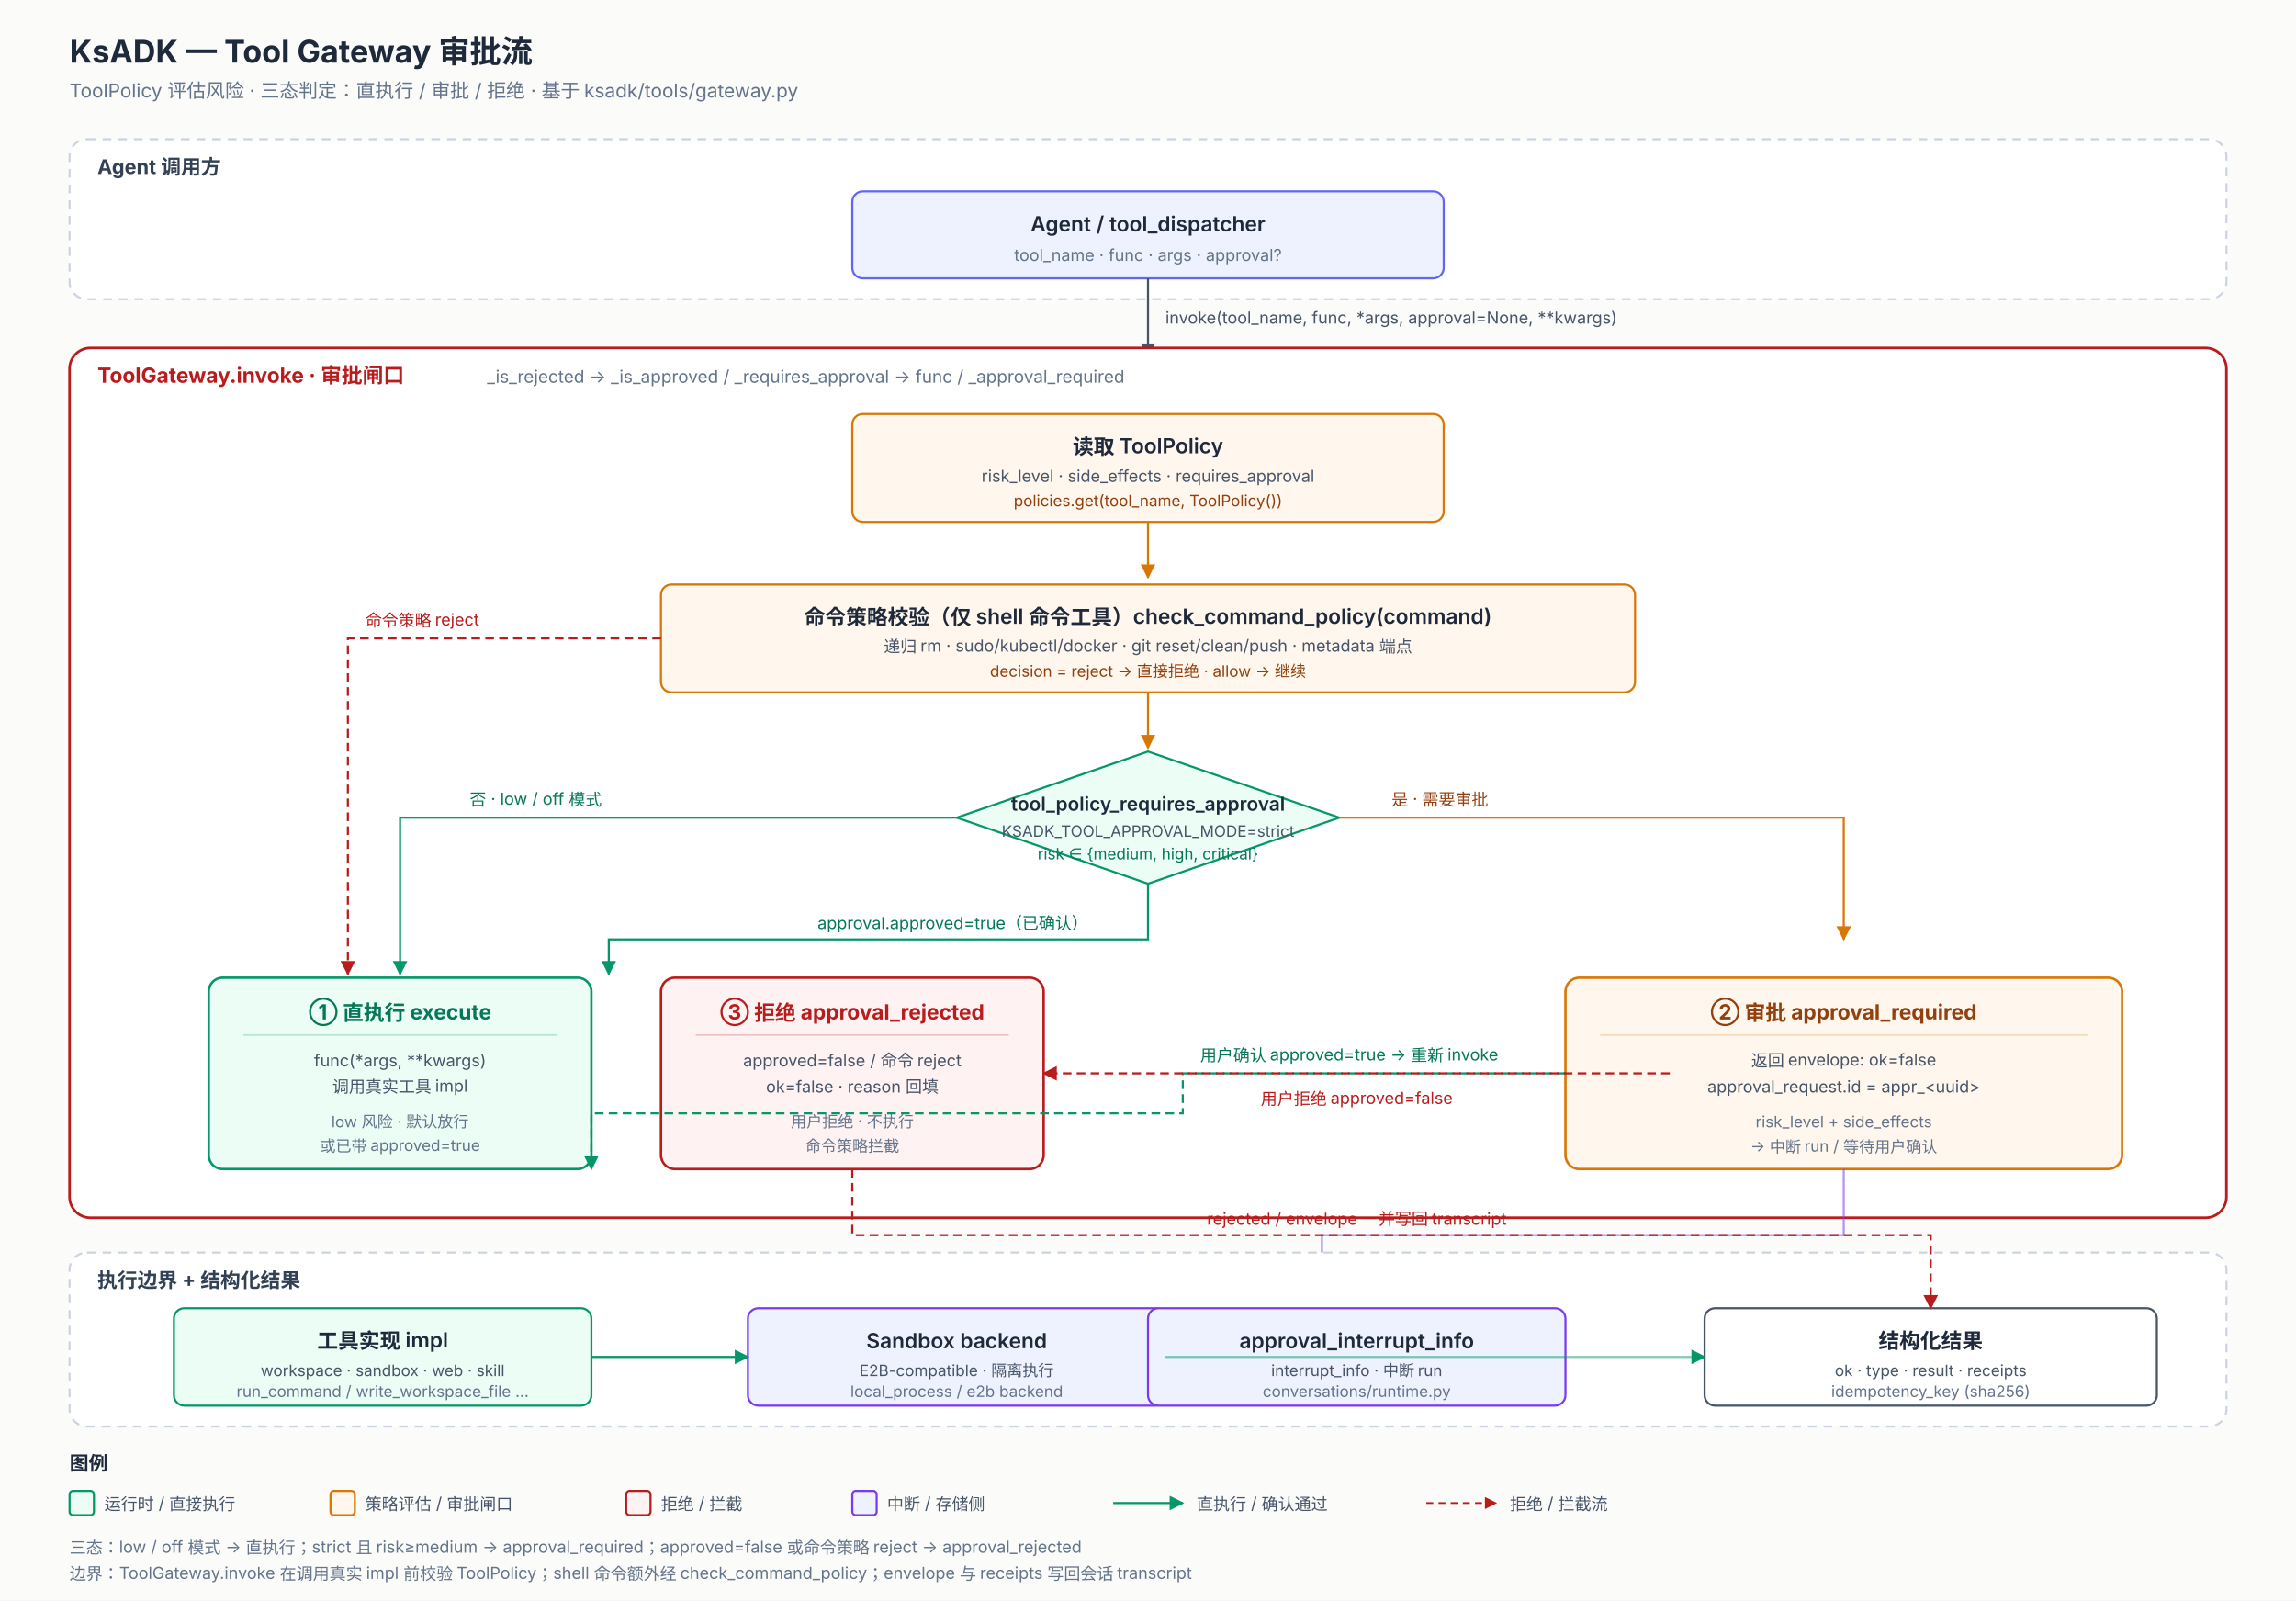
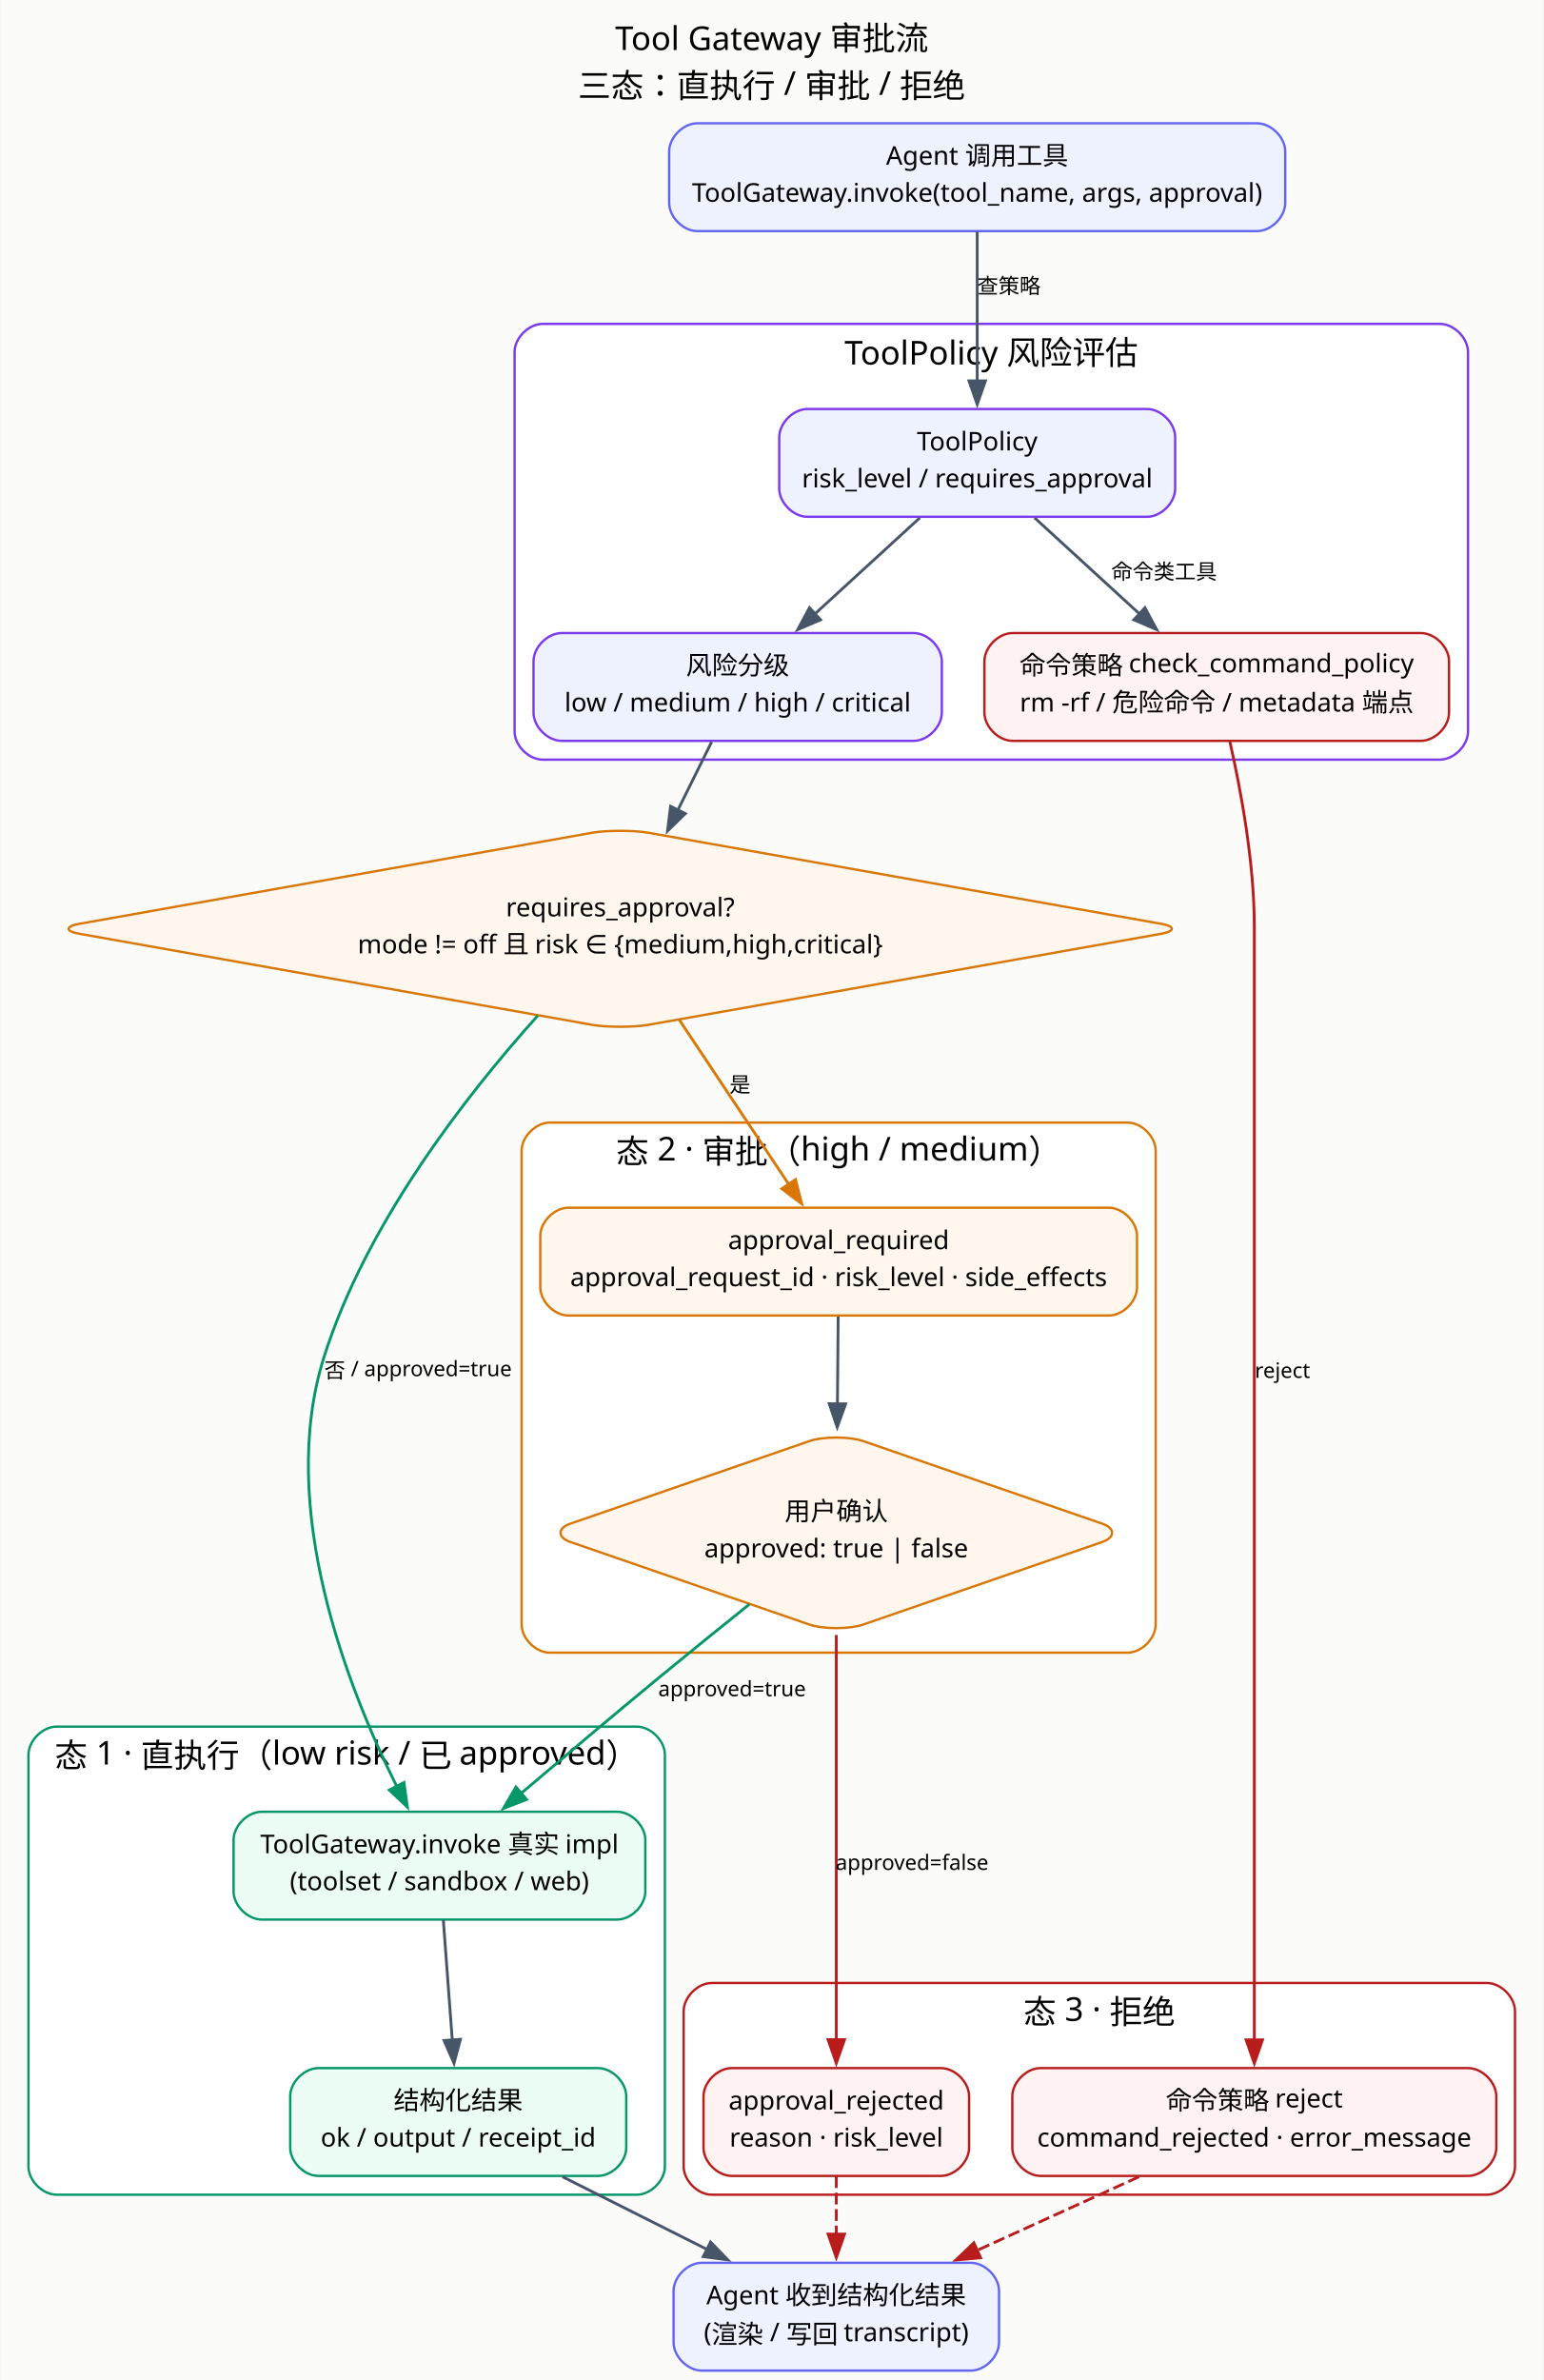
- <svg xmlns="http://www.w3.org/2000/svg" viewBox="0 0 1320 920" role="img" aria-labelledby="title desc">
+ <svg xmlns="http://www.w3.org/2000/svg" width="657pt" height="1013pt" viewBox="0.00 0.00 657.00 1013.38">
  <style>
-     text { font-family: ui-sans-serif, system-ui, -apple-system, 'PingFang SC', 'Microsoft YaHei', sans-serif; }
-     @media (prefers-color-scheme: dark) {
-       .bg-light { fill: #0f172a; }
-       rect[fill="#ffffff"] { fill: #1e293b; }
-       rect[fill="#fbfbf9"] { fill: #0f172a; }
-       rect[fill="#fff7ed"] { fill: #1e1b14; }
-       rect[fill="#ecfdf5"] { fill: #0f1f1a; }
-       rect[fill="#eef2ff"] { fill: #1a1f2e; }
-       rect[fill="#fef2f2"] { fill: #1f1414; }
-       text[fill="#0f172a"] { fill: #f1f5f9; }
-       text[fill="#1e293b"] { fill: #e2e8f0; }
-       text[fill="#334155"] { fill: #cbd5e1; }
-       text[fill="#475569"] { fill: #94a3b8; }
-       text[fill="#64748b"] { fill: #94a3b8; }
-       text[fill="#92400e"] { fill: #fbbf24; }
-       text[fill="#7c2d12"] { fill: #fed7aa; }
-       text[fill="#5b21b6"] { fill: #c4b5fd; }
-       text[fill="#7c3aed"] { fill: #a78bfa; }
-       text[fill="#047857"] { fill: #34d399; }
-       text[fill="#059669"] { fill: #34d399; }
-       text[fill="#b91c1c"] { fill: #fca5a5; }
-       rect[stroke="#cbd5e1"] { stroke: #475569; }
-       rect[stroke="#94a3b8"] { stroke: #64748b; }
-     }
-   </style>
-   <defs>
-     <marker id="ag" viewBox="0 0 10 10" refX="9" refY="5" markerWidth="7" markerHeight="7" orient="auto-start-reverse">
-       <path d="M0,0 L10,5 L0,10 z" fill="#475569" />
-     </marker>
-     <marker id="agn" viewBox="0 0 10 10" refX="9" refY="5" markerWidth="7" markerHeight="7" orient="auto-start-reverse">
-       <path d="M0,0 L10,5 L0,10 z" fill="#059669" />
-     </marker>
-     <marker id="adisp" viewBox="0 0 10 10" refX="9" refY="5" markerWidth="7" markerHeight="7" orient="auto-start-reverse">
-       <path d="M0,0 L10,5 L0,10 z" fill="#d97706" />
-     </marker>
-     <marker id="askill" viewBox="0 0 10 10" refX="9" refY="5" markerWidth="7" markerHeight="7" orient="auto-start-reverse">
-       <path d="M0,0 L10,5 L0,10 z" fill="#7c3aed" />
-     </marker>
-     <marker id="aalert" viewBox="0 0 10 10" refX="9" refY="5" markerWidth="7" markerHeight="7" orient="auto-start-reverse">
-       <path d="M0,0 L10,5 L0,10 z" fill="#b91c1c" />
-     </marker>
-   </defs>
-   <rect class="bg-light" width="1320" height="920" fill="#fbfbf9" />
-   <text x="40" y="36" font-size="18" font-weight="700" fill="#1e293b">KsADK — Tool Gateway 审批流</text>
-   <text x="40" y="56" font-size="11" fill="#64748b">ToolPolicy 评估风险 · 三态判定：直执行 / 审批 / 拒绝 · 基于 ksadk/tools/gateway.py</text>
-   <rect x="40" y="80" width="1240" height="92" rx="10" fill="#ffffff" stroke="#cbd5e1" stroke-width="1.2" stroke-dasharray="5,4" />
-   <text x="56" y="100" font-size="11.5" font-weight="700" fill="#334155">Agent 调用方</text>
-   <g>
-     <rect x="490" y="110" width="340" height="50" rx="6" fill="#eef2ff" stroke="#6366f1" stroke-width="1.2" />
-     <text x="660" y="133" font-size="12" font-weight="600" fill="#1e293b" text-anchor="middle">Agent / tool_dispatcher</text>
-     <text x="660" y="150" font-size="9.5" fill="#64748b" text-anchor="middle">tool_name · func · args · approval?</text>
-   </g>
-   <path d="M 660,160 L 660,205" fill="none" stroke="#475569" stroke-width="1.2" marker-end="url(#ag)" />
-   <text x="670" y="186" font-size="9.5" fill="#475569">invoke(tool_name, func, *args, approval=None, **kwargs)</text>
-   <rect x="40" y="200" width="1240" height="500" rx="12" fill="#ffffff" stroke="#b91c1c" stroke-width="1.5" />
-   <text x="56" y="220" font-size="12" font-weight="700" fill="#b91c1c">ToolGateway.invoke · 审批闸口</text>
-   <text x="280" y="220" font-size="10" fill="#64748b">_is_rejected → _is_approved / _requires_approval → func / _approval_required</text>
-   <g>
-     <rect x="490" y="238" width="340" height="62" rx="6" fill="#fff7ed" stroke="#d97706" stroke-width="1.2" />
-     <text x="660" y="261" font-size="12" font-weight="600" fill="#1e293b" text-anchor="middle">读取 ToolPolicy</text>
-     <text x="660" y="277" font-size="9.5" fill="#475569" text-anchor="middle">risk_level · side_effects · requires_approval</text>
-     <text x="660" y="291" font-size="9" fill="#92400e" text-anchor="middle">policies.get(tool_name, ToolPolicy())</text>
-   </g>
-   <path d="M 660,300 L 660,332" fill="none" stroke="#d97706" stroke-width="1.2" marker-end="url(#adisp)" />
-   <g>
-     <rect x="380" y="336" width="560" height="62" rx="6" fill="#fff7ed" stroke="#d97706" stroke-width="1.2" />
-     <text x="660" y="359" font-size="12" font-weight="600" fill="#1e293b" text-anchor="middle">命令策略校验（仅 shell 命令工具）check_command_policy(command)</text>
-     <text x="660" y="375" font-size="9.5" fill="#475569" text-anchor="middle">递归 rm · sudo/kubectl/docker · git reset/clean/push · metadata 端点</text>
-     <text x="660" y="389" font-size="9" fill="#92400e" text-anchor="middle">decision = reject → 直接拒绝 · allow → 继续</text>
-   </g>
-   <path d="M 380,367 L 200,367 L 200,560" fill="none" stroke="#b91c1c" stroke-width="1.2" marker-end="url(#aalert)" stroke-dasharray="5,3" />
-   <text x="210" y="360" font-size="9.5" fill="#b91c1c">命令策略 reject</text>
-   <path d="M 660,398 L 660,430" fill="none" stroke="#d97706" stroke-width="1.2" marker-end="url(#adisp)" />
-   <g>
-     <path d="M 660,432 L 770,470 L 660,508 L 550,470 Z" fill="#ecfdf5" stroke="#059669" stroke-width="1.2" />
-     <text x="660" y="466" font-size="11" font-weight="600" fill="#1e293b" text-anchor="middle">tool_policy_requires_approval</text>
-     <text x="660" y="481" font-size="9" fill="#475569" text-anchor="middle">KSADK_TOOL_APPROVAL_MODE=strict</text>
-     <text x="660" y="494" font-size="9" fill="#047857" text-anchor="middle">risk ∈ {medium, high, critical}</text>
-   </g>
-   <path d="M 550,470 L 230,470 L 230,560" fill="none" stroke="#059669" stroke-width="1.2" marker-end="url(#agn)" />
-   <text x="270" y="463" font-size="9.5" fill="#047857">否 · low / off 模式</text>
-   <path d="M 660,508 L 660,540 L 350,540 L 350,560" fill="none" stroke="#059669" stroke-width="1.2" marker-end="url(#agn)" />
-   <text x="470" y="534" font-size="9.5" fill="#047857">approval.approved=true（已确认）</text>
-   <path d="M 770,470 L 1060,470 L 1060,540" fill="none" stroke="#d97706" stroke-width="1.2" marker-end="url(#adisp)" />
-   <text x="800" y="463" font-size="9.5" fill="#92400e">是 · 需要审批</text>
-   <g>
-     <rect x="120" y="562" width="220" height="110" rx="8" fill="#ecfdf5" stroke="#059669" stroke-width="1.4" />
-     <text x="230" y="586" font-size="12" font-weight="700" fill="#047857" text-anchor="middle">① 直执行 execute</text>
-     <line x1="140" y1="595" x2="320" y2="595" stroke="#059669" stroke-width="0.5" stroke-opacity="0.4" />
-     <text x="230" y="613" font-size="9.5" fill="#475569" text-anchor="middle">func(*args, **kwargs)</text>
-     <text x="230" y="628" font-size="9.5" fill="#475569" text-anchor="middle">调用真实工具 impl</text>
-     <text x="230" y="648" font-size="9" fill="#64748b" text-anchor="middle">low 风险 · 默认放行</text>
-     <text x="230" y="662" font-size="9" fill="#64748b" text-anchor="middle">或已带 approved=true</text>
-   </g>
-   <g>
-     <rect x="900" y="562" width="320" height="110" rx="8" fill="#fff7ed" stroke="#d97706" stroke-width="1.4" />
-     <text x="1060" y="586" font-size="12" font-weight="700" fill="#92400e" text-anchor="middle">② 审批 approval_required</text>
-     <line x1="920" y1="595" x2="1200" y2="595" stroke="#d97706" stroke-width="0.5" stroke-opacity="0.4" />
-     <text x="1060" y="613" font-size="9.5" fill="#475569" text-anchor="middle">返回 envelope: ok=false</text>
-     <text x="1060" y="628" font-size="9.5" fill="#475569" text-anchor="middle">approval_request.id = appr_&lt;uuid&gt;</text>
-     <text x="1060" y="648" font-size="9" fill="#64748b" text-anchor="middle">risk_level + side_effects</text>
-     <text x="1060" y="662" font-size="9" fill="#64748b" text-anchor="middle">→ 中断 run / 等待用户确认</text>
-   </g>
-   <g>
-     <rect x="380" y="562" width="220" height="110" rx="8" fill="#fef2f2" stroke="#b91c1c" stroke-width="1.4" />
-     <text x="490" y="586" font-size="12" font-weight="700" fill="#b91c1c" text-anchor="middle">③ 拒绝 approval_rejected</text>
-     <line x1="400" y1="595" x2="580" y2="595" stroke="#b91c1c" stroke-width="0.5" stroke-opacity="0.4" />
-     <text x="490" y="613" font-size="9.5" fill="#475569" text-anchor="middle">approved=false / 命令 reject</text>
-     <text x="490" y="628" font-size="9.5" fill="#475569" text-anchor="middle">ok=false · reason 回填</text>
-     <text x="490" y="648" font-size="9" fill="#64748b" text-anchor="middle">用户拒绝 · 不执行</text>
-     <text x="490" y="662" font-size="9" fill="#64748b" text-anchor="middle">命令策略拦截</text>
-   </g>
-   <path d="M 900,617 L 680,617 L 680,640 L 340,640 L 340,672" fill="none" stroke="#059669" stroke-width="1.2" marker-end="url(#agn)" stroke-dasharray="5,3" />
-   <text x="690" y="610" font-size="9.5" fill="#047857">用户确认 approved=true → 重新 invoke</text>
-   <path d="M 960,617 L 600,617" fill="none" stroke="#b91c1c" stroke-width="1.2" marker-end="url(#aalert)" stroke-dasharray="5,3" />
-   <text x="780" y="635" font-size="9.5" fill="#b91c1c" text-anchor="middle">用户拒绝 approved=false</text>
-   <path d="M 1060,672 L 1060,710 L 760,710 L 760,755" fill="none" stroke="#7c3aed" stroke-width="1.2" marker-end="url(#askill)" stroke-opacity="0.55" />
-   <rect x="40" y="720" width="1240" height="100" rx="10" fill="#ffffff" stroke="#cbd5e1" stroke-width="1.2" stroke-dasharray="5,4" />
-   <text x="56" y="740" font-size="11.5" font-weight="700" fill="#334155">执行边界 + 结构化结果</text>
-   <g>
-     <rect x="100" y="752" width="240" height="56" rx="6" fill="#ecfdf5" stroke="#059669" stroke-width="1.2" />
-     <text x="220" y="775" font-size="12" font-weight="600" fill="#1e293b" text-anchor="middle">工具实现 impl</text>
-     <text x="220" y="791" font-size="9" fill="#475569" text-anchor="middle">workspace · sandbox · web · skill</text>
-     <text x="220" y="803" font-size="9" fill="#64748b" text-anchor="middle">run_command / write_workspace_file …</text>
-   </g>
-   <g>
-     <rect x="430" y="752" width="240" height="56" rx="6" fill="#eef2ff" stroke="#7c3aed" stroke-width="1.2" />
-     <text x="550" y="775" font-size="12" font-weight="600" fill="#1e293b" text-anchor="middle">Sandbox backend</text>
-     <text x="550" y="791" font-size="9" fill="#475569" text-anchor="middle">E2B-compatible · 隔离执行</text>
-     <text x="550" y="803" font-size="9" fill="#64748b" text-anchor="middle">local_process / e2b backend</text>
-   </g>
-   <g>
-     <rect x="660" y="752" width="240" height="56" rx="6" fill="#eef2ff" stroke="#7c3aed" stroke-width="1.2" />
-     <text x="780" y="775" font-size="12" font-weight="600" fill="#1e293b" text-anchor="middle">approval_interrupt_info</text>
-     <text x="780" y="791" font-size="9" fill="#475569" text-anchor="middle">interrupt_info · 中断 run</text>
-     <text x="780" y="803" font-size="9" fill="#64748b" text-anchor="middle">conversations/runtime.py</text>
-   </g>
-   <g>
-     <rect x="980" y="752" width="260" height="56" rx="6" fill="#ffffff" stroke="#475569" stroke-width="1.2" />
-     <text x="1110" y="775" font-size="12" font-weight="600" fill="#1e293b" text-anchor="middle">结构化结果</text>
-     <text x="1110" y="791" font-size="9" fill="#475569" text-anchor="middle">ok · type · result · receipts</text>
-     <text x="1110" y="803" font-size="9" fill="#64748b" text-anchor="middle">idempotency_key (sha256)</text>
-   </g>
-   <path d="M 340,780 L 430,780" fill="none" stroke="#059669" stroke-width="1.2" marker-end="url(#agn)" />
-   <path d="M 670,780 L 980,780" fill="none" stroke="#059669" stroke-width="1.2" marker-end="url(#agn)" stroke-opacity="0.5" />
-   <path d="M 490,672 L 490,710 L 1110,710 L 1110,752" fill="none" stroke="#b91c1c" stroke-width="1.2" marker-end="url(#aalert)" stroke-dasharray="5,3" />
-   <text x="780" y="704" font-size="9.5" fill="#b91c1c" text-anchor="middle">rejected / envelope 一并写回 transcript</text>
-   <g transform="translate(40, 845)">
-     <text x="0" y="0" font-size="11" font-weight="700" fill="#1e293b">图例</text>
-     <rect x="0" y="12" width="14" height="14" rx="2" fill="#ecfdf5" stroke="#059669" stroke-width="1.2" />
-     <text x="20" y="23" font-size="9.5" fill="#475569">运行时 / 直接执行</text>
-     <rect x="150" y="12" width="14" height="14" rx="2" fill="#fff7ed" stroke="#d97706" stroke-width="1.2" />
-     <text x="170" y="23" font-size="9.5" fill="#475569">策略评估 / 审批闸口</text>
-     <rect x="320" y="12" width="14" height="14" rx="2" fill="#fef2f2" stroke="#b91c1c" stroke-width="1.2" />
-     <text x="340" y="23" font-size="9.5" fill="#475569">拒绝 / 拦截</text>
-     <rect x="450" y="12" width="14" height="14" rx="2" fill="#eef2ff" stroke="#7c3aed" stroke-width="1.2" />
-     <text x="470" y="23" font-size="9.5" fill="#475569">中断 / 存储侧</text>
-     <line x1="600" y1="19" x2="640" y2="19" stroke="#059669" stroke-width="1.2" marker-end="url(#agn)" />
-     <text x="648" y="23" font-size="9.5" fill="#475569">直执行 / 确认通过</text>
-     <line x1="780" y1="19" x2="820" y2="19" stroke="#b91c1c" stroke-width="1" stroke-dasharray="4,3" marker-end="url(#aalert)" />
-     <text x="828" y="23" font-size="9.5" fill="#475569">拒绝 / 拦截流</text>
-     <text x="0" y="48" font-size="9.5" fill="#64748b">三态：low / off 模式 → 直执行；strict 且 risk≥medium → approval_required；approved=false 或命令策略 reject → approval_rejected</text>
-     <text x="0" y="63" font-size="9.5" fill="#64748b">边界：ToolGateway.invoke 在调用真实 impl 前校验 ToolPolicy；shell 命令额外经 check_command_policy；envelope 与 receipts 写回会话 transcript</text>
+ @media (prefers-color-scheme: dark) {
+   svg { background: #0f172a; }
+   polygon[fill="#fbfbf9"] { fill: #0f172a; }
+   path[fill="#ffffff"] { fill: #1e293b; }
+   path[fill="#fff7ed"] { fill: #1e1b14; }
+   path[fill="#ecfdf5"] { fill: #0f1f1a; }
+   path[fill="#eef2ff"] { fill: #1a1f2e; }
+   path[fill="#fef2f2"] { fill: #1f1414; }
+   text { fill: #e2e8f0 !important; }
+   path[stroke="#475569"], path[stroke="#059669"], path[stroke="#7c3aed"], path[stroke="#d97706"], path[stroke="#6366f1"], path[stroke="#b91c1c"] { stroke-opacity: 0.8; }
+ }
+ </style>
+   <g id="graph0" class="graph" transform="scale(1 1) rotate(0) translate(4 1009.38)">
+     <polygon fill="#fbfbf9" stroke="none" points="-4,4 -4,-1009.38 653,-1009.38 653,4 -4,4" />
+     <text text-anchor="middle" x="324.5" y="-988.08" font-family="PingFang SC" font-size="14.00">Tool Gateway 审批流</text>
+     <text text-anchor="middle" x="324.5" y="-967.83" font-family="PingFang SC" font-size="14.00">三态：直执行 / 审批 / 拒绝</text>
+     <g id="clust1" class="cluster">
+       <path fill="#ffffff" stroke="#7c3aed" d="M227,-685.93C227,-685.93 609,-685.93 609,-685.93 615,-685.93 621,-691.93 621,-697.93 621,-697.93 621,-859.48 621,-859.48 621,-865.48 615,-871.48 609,-871.48 609,-871.48 227,-871.48 227,-871.48 221,-871.48 215,-865.48 215,-859.48 215,-859.48 215,-697.93 215,-697.93 215,-691.93 221,-685.93 227,-685.93" />
+       <text text-anchor="middle" x="418" y="-854.18" font-family="PingFang SC" font-size="14.00">ToolPolicy 风险评估</text>
+     </g>
+     <g id="clust2" class="cluster">
+       <path fill="#ffffff" stroke="#059669" d="M20,-74.9C20,-74.9 267,-74.9 267,-74.9 273,-74.9 279,-80.9 279,-86.9 279,-86.9 279,-262.2 279,-262.2 279,-268.2 273,-274.2 267,-274.2 267,-274.2 20,-274.2 20,-274.2 14,-274.2 8,-268.2 8,-262.2 8,-262.2 8,-86.9 8,-86.9 8,-80.9 14,-74.9 20,-74.9" />
+       <text text-anchor="middle" x="143.5" y="-256.9" font-family="PingFang SC" font-size="14.00">态 1 · 直执行（low risk / 已 approved）</text>
+     </g>
+     <g id="clust3" class="cluster">
+       <path fill="#ffffff" stroke="#d97706" d="M230,-305.7C230,-305.7 476,-305.7 476,-305.7 482,-305.7 488,-311.7 488,-317.7 488,-317.7 488,-519.39 488,-519.39 488,-525.39 482,-531.39 476,-531.39 476,-531.39 230,-531.39 230,-531.39 224,-531.39 218,-525.39 218,-519.39 218,-519.39 218,-317.7 218,-317.7 218,-311.7 224,-305.7 230,-305.7" />
+       <text text-anchor="middle" x="353" y="-514.09" font-family="PingFang SC" font-size="14.00">态 2 · 审批（high / medium）</text>
+     </g>
+     <g id="clust4" class="cluster">
+       <path fill="#ffffff" stroke="#b91c1c" d="M299,-74.9C299,-74.9 629,-74.9 629,-74.9 635,-74.9 641,-80.9 641,-86.9 641,-86.9 641,-153.05 641,-153.05 641,-159.05 635,-165.05 629,-165.05 629,-165.05 299,-165.05 299,-165.05 293,-165.05 287,-159.05 287,-153.05 287,-153.05 287,-86.9 287,-86.9 287,-80.9 293,-74.9 299,-74.9" />
+       <text text-anchor="middle" x="464" y="-147.75" font-family="PingFang SC" font-size="14.00">态 3 · 拒绝</text>
+     </g>
+     <g id="node1" class="node">
+       <path fill="#eef2ff" stroke="#6366f1" d="M531.17,-956.88C531.17,-956.88 292.82,-956.88 292.82,-956.88 286.82,-956.88 280.82,-950.88 280.82,-944.88 280.82,-944.88 280.82,-922.98 280.82,-922.98 280.82,-916.98 286.82,-910.98 292.82,-910.98 292.82,-910.98 531.17,-910.98 531.17,-910.98 537.17,-910.98 543.17,-916.98 543.17,-922.98 543.17,-922.98 543.17,-944.88 543.17,-944.88 543.17,-950.88 537.17,-956.88 531.17,-956.88" />
+       <text text-anchor="middle" x="412" y="-939.23" font-family="PingFang SC" font-size="11.00">Agent 调用工具</text>
+       <text text-anchor="middle" x="412" y="-923.48" font-family="PingFang SC" font-size="11.00">ToolGateway.invoke(tool_name, args, approval)</text>
+     </g>
+     <g id="node2" class="node">
+       <path fill="#eef2ff" stroke="#7c3aed" d="M484.3,-835.23C484.3,-835.23 339.7,-835.23 339.7,-835.23 333.7,-835.23 327.7,-829.23 327.7,-823.23 327.7,-823.23 327.7,-801.33 327.7,-801.33 327.7,-795.33 333.7,-789.33 339.7,-789.33 339.7,-789.33 484.3,-789.33 484.3,-789.33 490.3,-789.33 496.3,-795.33 496.3,-801.33 496.3,-801.33 496.3,-823.23 496.3,-823.23 496.3,-829.23 490.3,-835.23 484.3,-835.23" />
+       <text text-anchor="middle" x="412" y="-817.58" font-family="PingFang SC" font-size="11.00">ToolPolicy</text>
+       <text text-anchor="middle" x="412" y="-801.83" font-family="PingFang SC" font-size="11.00">risk_level / requires_approval</text>
+     </g>
+     <g id="edge3" class="edge">
+       <path fill="none" stroke="#475569" stroke-width="1.2" d="M412,-910.71C412,-892.82 412,-867.41 412,-847.02" />
+       <polygon fill="#475569" stroke="#475569" stroke-width="1.2" points="415.5,-847.2 412,-837.2 408.5,-847.2 415.5,-847.2" />
+       <text text-anchor="middle" x="425.5" y="-884.43" font-family="PingFang SC" font-size="9.00">查策略</text>
+     </g>
+     <g id="node3" class="node">
+       <path fill="#eef2ff" stroke="#7c3aed" d="M384.93,-739.83C384.93,-739.83 235.07,-739.83 235.07,-739.83 229.07,-739.83 223.07,-733.83 223.07,-727.83 223.07,-727.83 223.07,-705.93 223.07,-705.93 223.07,-699.93 229.07,-693.93 235.07,-693.93 235.07,-693.93 384.93,-693.93 384.93,-693.93 390.93,-693.93 396.93,-699.93 396.93,-705.93 396.93,-705.93 396.93,-727.83 396.93,-727.83 396.93,-733.83 390.93,-739.83 384.93,-739.83" />
+       <text text-anchor="middle" x="310" y="-722.18" font-family="PingFang SC" font-size="11.00">风险分级</text>
+       <text text-anchor="middle" x="310" y="-706.43" font-family="PingFang SC" font-size="11.00">low / medium / high / critical</text>
+     </g>
+     <g id="edge1" class="edge">
+       <path fill="none" stroke="#475569" stroke-width="1.2" d="M387.57,-788.91C374.2,-776.66 357.44,-761.32 342.93,-748.03" />
+       <polygon fill="#475569" stroke="#475569" stroke-width="1.2" points="345.31,-745.47 335.57,-741.3 340.58,-750.63 345.31,-745.47" />
+     </g>
+     <g id="node4" class="node">
+       <path fill="#fef2f2" stroke="#b91c1c" d="M600.92,-739.83C600.92,-739.83 427.07,-739.83 427.07,-739.83 421.07,-739.83 415.07,-733.83 415.07,-727.83 415.07,-727.83 415.07,-705.93 415.07,-705.93 415.07,-699.93 421.07,-693.93 427.07,-693.93 427.07,-693.93 600.92,-693.93 600.92,-693.93 606.92,-693.93 612.92,-699.93 612.92,-705.93 612.92,-705.93 612.92,-727.83 612.92,-727.83 612.92,-733.83 606.92,-739.83 600.92,-739.83" />
+       <text text-anchor="middle" x="514" y="-722.18" font-family="PingFang SC" font-size="11.00">命令策略 check_command_policy</text>
+       <text text-anchor="middle" x="514" y="-706.43" font-family="PingFang SC" font-size="11.00">rm -rf / 危险命令 / metadata 端点</text>
+     </g>
+     <g id="edge2" class="edge">
+       <path fill="none" stroke="#475569" stroke-width="1.2" d="M436.43,-788.91C449.8,-776.66 466.56,-761.32 481.07,-748.03" />
+       <polygon fill="#475569" stroke="#475569" stroke-width="1.2" points="483.42,-750.63 488.43,-741.3 478.69,-745.47 483.42,-750.63" />
+       <text text-anchor="middle" x="491.61" y="-762.78" font-family="PingFang SC" font-size="9.00">命令类工具</text>
+     </g>
+     <g id="node5" class="node">
+       <path fill="#fff7ed" stroke="#d97706" d="M248.18,-654.83C248.18,-654.83 29.54,-616.01 29.54,-616.01 23.63,-614.96 23.63,-612.86 29.54,-611.81 29.54,-611.81 248.18,-572.99 248.18,-572.99 254.09,-571.94 265.91,-571.94 271.82,-572.99 271.82,-572.99 490.46,-611.81 490.46,-611.81 496.37,-612.86 496.37,-614.96 490.46,-616.01 490.46,-616.01 271.82,-654.83 271.82,-654.83 265.91,-655.88 254.09,-655.88 248.18,-654.83" />
+       <text text-anchor="middle" x="260" y="-619.21" font-family="PingFang SC" font-size="11.00">requires_approval?</text>
+       <text text-anchor="middle" x="260" y="-603.46" font-family="PingFang SC" font-size="11.00">mode != off 且 risk ∈ {medium,high,critical}</text>
+     </g>
+     <g id="edge4" class="edge">
+       <path fill="none" stroke="#475569" stroke-width="1.2" d="M298.9,-693.47C294.63,-684.85 289.57,-674.62 284.53,-664.45" />
+       <polygon fill="#475569" stroke="#475569" stroke-width="1.2" points="287.7,-662.97 280.13,-655.56 281.43,-666.07 287.7,-662.97" />
+     </g>
+     <g id="node11" class="node">
+       <path fill="#fef2f2" stroke="#b91c1c" d="M621.05,-128.8C621.05,-128.8 438.95,-128.8 438.95,-128.8 432.95,-128.8 426.95,-122.8 426.95,-116.8 426.95,-116.8 426.95,-94.9 426.95,-94.9 426.95,-88.9 432.95,-82.9 438.95,-82.9 438.95,-82.9 621.05,-82.9 621.05,-82.9 627.05,-82.9 633.05,-88.9 633.05,-94.9 633.05,-94.9 633.05,-116.8 633.05,-116.8 633.05,-122.8 627.05,-128.8 621.05,-128.8" />
+       <text text-anchor="middle" x="530" y="-111.15" font-family="PingFang SC" font-size="11.00">命令策略 reject</text>
+       <text text-anchor="middle" x="530" y="-95.4" font-family="PingFang SC" font-size="11.00">command_rejected · error_message</text>
+     </g>
+     <g id="edge11" class="edge">
+       <path fill="none" stroke="#b91c1c" stroke-width="1.2" d="M519.6,-693.58C524.21,-673.23 530,-642.24 530,-614.91 530,-614.91 530,-614.91 530,-214 530,-189.43 530,-161.69 530,-140.59" />
+       <polygon fill="#b91c1c" stroke="#b91c1c" stroke-width="1.2" points="533.5,-140.83 530,-130.83 526.5,-140.83 533.5,-140.83" />
+       <text text-anchor="middle" x="542" y="-422.69" font-family="PingFang SC" font-size="9.00">reject</text>
+     </g>
+     <g id="node6" class="node">
+       <path fill="#ecfdf5" stroke="#059669" d="M258.68,-237.95C258.68,-237.95 107.32,-237.95 107.32,-237.95 101.32,-237.95 95.33,-231.95 95.33,-225.95 95.33,-225.95 95.33,-204.05 95.33,-204.05 95.33,-198.05 101.33,-192.05 107.33,-192.05 107.33,-192.05 258.68,-192.05 258.68,-192.05 264.68,-192.05 270.68,-198.05 270.68,-204.05 270.68,-204.05 270.68,-225.95 270.68,-225.95 270.68,-231.95 264.68,-237.95 258.68,-237.95" />
+       <text text-anchor="middle" x="183" y="-220.3" font-family="PingFang SC" font-size="11.00">ToolGateway.invoke 真实 impl</text>
+       <text text-anchor="middle" x="183" y="-204.55" font-family="PingFang SC" font-size="11.00">(toolset / sandbox / web)</text>
+     </g>
+     <g id="edge6" class="edge">
+       <path fill="none" stroke="#059669" stroke-width="1.2" d="M224.86,-576.92C194.08,-542.66 151.55,-488.05 133.75,-431.24 113.82,-367.64 143.68,-291.15 164.89,-248.61" />
+       <polygon fill="#059669" stroke="#059669" stroke-width="1.2" points="167.9,-250.41 169.36,-239.92 161.67,-247.21 167.9,-250.41" />
+       <text text-anchor="middle" x="173.88" y="-422.69" font-family="PingFang SC" font-size="9.00">否 / approved=true</text>
+     </g>
+     <g id="node8" class="node">
+       <path fill="#fff7ed" stroke="#d97706" d="M468.05,-495.14C468.05,-495.14 237.95,-495.14 237.95,-495.14 231.95,-495.14 225.95,-489.14 225.95,-483.14 225.95,-483.14 225.95,-461.24 225.95,-461.24 225.95,-455.24 231.95,-449.24 237.95,-449.24 237.95,-449.24 468.05,-449.24 468.05,-449.24 474.05,-449.24 480.05,-455.24 480.05,-461.24 480.05,-461.24 480.05,-483.14 480.05,-483.14 480.05,-489.14 474.05,-495.14 468.05,-495.14" />
+       <text text-anchor="middle" x="353" y="-477.49" font-family="PingFang SC" font-size="11.00">approval_required</text>
+       <text text-anchor="middle" x="353" y="-461.74" font-family="PingFang SC" font-size="11.00">approval_request_id · risk_level · side_effects</text>
+     </g>
+     <g id="edge8" class="edge">
+       <path fill="none" stroke="#d97706" stroke-width="1.2" d="M285.17,-575.1C299.78,-553.15 317.97,-525.82 331.84,-504.98" />
+       <polygon fill="#d97706" stroke="#d97706" stroke-width="1.2" points="334.63,-507.11 337.26,-496.84 328.8,-503.23 334.63,-507.11" />
+       <text text-anchor="middle" x="311" y="-544.34" font-family="PingFang SC" font-size="9.00">是</text>
+     </g>
+     <g id="node7" class="node">
+       <path fill="#ecfdf5" stroke="#059669" d="M250.55,-128.8C250.55,-128.8 131.45,-128.8 131.45,-128.8 125.45,-128.8 119.45,-122.8 119.45,-116.8 119.45,-116.8 119.45,-94.9 119.45,-94.9 119.45,-88.9 125.45,-82.9 131.45,-82.9 131.45,-82.9 250.55,-82.9 250.55,-82.9 256.55,-82.9 262.55,-88.9 262.55,-94.9 262.55,-94.9 262.55,-116.8 262.55,-116.8 262.55,-122.8 256.55,-128.8 250.55,-128.8" />
+       <text text-anchor="middle" x="191" y="-111.15" font-family="PingFang SC" font-size="11.00">结构化结果</text>
+       <text text-anchor="middle" x="191" y="-95.4" font-family="PingFang SC" font-size="11.00">ok / output / receipt_id</text>
+     </g>
+     <g id="edge5" class="edge">
+       <path fill="none" stroke="#475569" stroke-width="1.2" d="M184.66,-191.8C185.76,-177 187.24,-157.27 188.48,-140.55" />
+       <polygon fill="#475569" stroke="#475569" stroke-width="1.2" points="191.95,-141.07 189.21,-130.83 184.97,-140.55 191.95,-141.07" />
+     </g>
+     <g id="node12" class="node">
+       <path fill="#eef2ff" stroke="#6366f1" d="M409.3,-45.9C409.3,-45.9 294.7,-45.9 294.7,-45.9 288.7,-45.9 282.7,-39.9 282.7,-33.9 282.7,-33.9 282.7,-12 282.7,-12 282.7,-6 288.7,0 294.7,0 294.7,0 409.3,0 409.3,0 415.3,0 421.3,-6 421.3,-12 421.3,-12 421.3,-33.9 421.3,-33.9 421.3,-39.9 415.3,-45.9 409.3,-45.9" />
+       <text text-anchor="middle" x="352" y="-28.25" font-family="PingFang SC" font-size="11.00">Agent 收到结构化结果</text>
+       <text text-anchor="middle" x="352" y="-12.5" font-family="PingFang SC" font-size="11.00">(渲染 / 写回 transcript)</text>
+     </g>
+     <g id="edge12" class="edge">
+       <path fill="none" stroke="#475569" stroke-width="1.2" d="M235.42,-82.53C254.43,-72.98 276.83,-61.72 296.89,-51.64" />
+       <polygon fill="#475569" stroke="#475569" stroke-width="1.2" points="298.46,-54.77 305.82,-47.15 295.32,-48.52 298.46,-54.77" />
+     </g>
+     <g id="node9" class="node">
+       <path fill="#fff7ed" stroke="#d97706" d="M340.66,-395.82C340.66,-395.82 238.81,-360.64 238.81,-360.64 233.14,-358.68 233.14,-354.76 238.81,-352.8 238.81,-352.8 340.66,-317.62 340.66,-317.62 346.33,-315.66 357.67,-315.66 363.34,-317.62 363.34,-317.62 465.19,-352.8 465.19,-352.8 470.86,-354.76 470.86,-358.68 465.19,-360.64 465.19,-360.64 363.34,-395.82 363.34,-395.82 357.67,-397.78 346.33,-397.78 340.66,-395.82" />
+       <text text-anchor="middle" x="352" y="-362.02" font-family="PingFang SC" font-size="11.00">用户确认</text>
+       <text text-anchor="middle" x="352" y="-346.27" font-family="PingFang SC" font-size="11.00">approved: true | false</text>
+     </g>
+     <g id="edge7" class="edge">
+       <path fill="none" stroke="#475569" stroke-width="1.2" d="M352.8,-448.77C352.71,-437.98 352.59,-424.54 352.47,-411.32" />
+       <polygon fill="#475569" stroke="#475569" stroke-width="1.2" points="355.98,-411.63 352.39,-401.66 348.98,-411.69 355.98,-411.63" />
+     </g>
+     <g id="edge9" class="edge">
+       <path fill="none" stroke="#059669" stroke-width="1.2" d="M314.97,-326.29C302.89,-316.61 289.45,-305.75 277.25,-295.7 257.39,-279.34 235.43,-260.79 217.7,-245.71" />
+       <polygon fill="#059669" stroke="#059669" stroke-width="1.2" points="220.12,-243.17 210.24,-239.35 215.58,-248.5 220.12,-243.17" />
+       <text text-anchor="middle" x="307.62" y="-287.15" font-family="PingFang SC" font-size="9.00">approved=true</text>
+     </g>
+     <g id="node10" class="node">
+       <path fill="#fef2f2" stroke="#b91c1c" d="M396.55,-128.8C396.55,-128.8 307.45,-128.8 307.45,-128.8 301.45,-128.8 295.45,-122.8 295.45,-116.8 295.45,-116.8 295.45,-94.9 295.45,-94.9 295.45,-88.9 301.45,-82.9 307.45,-82.9 307.45,-82.9 396.55,-82.9 396.55,-82.9 402.55,-82.9 408.55,-88.9 408.55,-94.9 408.55,-94.9 408.55,-116.8 408.55,-116.8 408.55,-122.8 402.55,-128.8 396.55,-128.8" />
+       <text text-anchor="middle" x="352" y="-111.15" font-family="PingFang SC" font-size="11.00">approval_rejected</text>
+       <text text-anchor="middle" x="352" y="-95.4" font-family="PingFang SC" font-size="11.00">reason · risk_level</text>
+     </g>
+     <g id="edge10" class="edge">
+       <path fill="none" stroke="#b91c1c" stroke-width="1.2" d="M352,-313.22C352,-264.49 352,-185.59 352,-140.78" />
+       <polygon fill="#b91c1c" stroke="#b91c1c" stroke-width="1.2" points="355.5,-140.92 352,-130.92 348.5,-140.92 355.5,-140.92" />
+       <text text-anchor="middle" x="384.25" y="-213.2" font-family="PingFang SC" font-size="9.00">approved=false</text>
+     </g>
+     <g id="edge13" class="edge">
+       <path fill="none" stroke="#b91c1c" stroke-width="1.2" stroke-dasharray="5,2" d="M352,-82.74C352,-75.14 352,-66.43 352,-58.09" />
+       <polygon fill="#b91c1c" stroke="#b91c1c" stroke-width="1.2" points="355.5,-58.13 352,-48.13 348.5,-58.13 355.5,-58.13" />
+     </g>
+     <g id="edge14" class="edge">
+       <path fill="none" stroke="#b91c1c" stroke-width="1.2" stroke-dasharray="5,2" d="M480.89,-82.53C459.58,-72.84 434.42,-61.41 412.01,-51.22" />
+       <polygon fill="#b91c1c" stroke="#b91c1c" stroke-width="1.2" points="413.46,-48.04 402.91,-47.09 410.57,-54.41 413.46,-48.04" />
+     </g>
  </g>
</svg>
